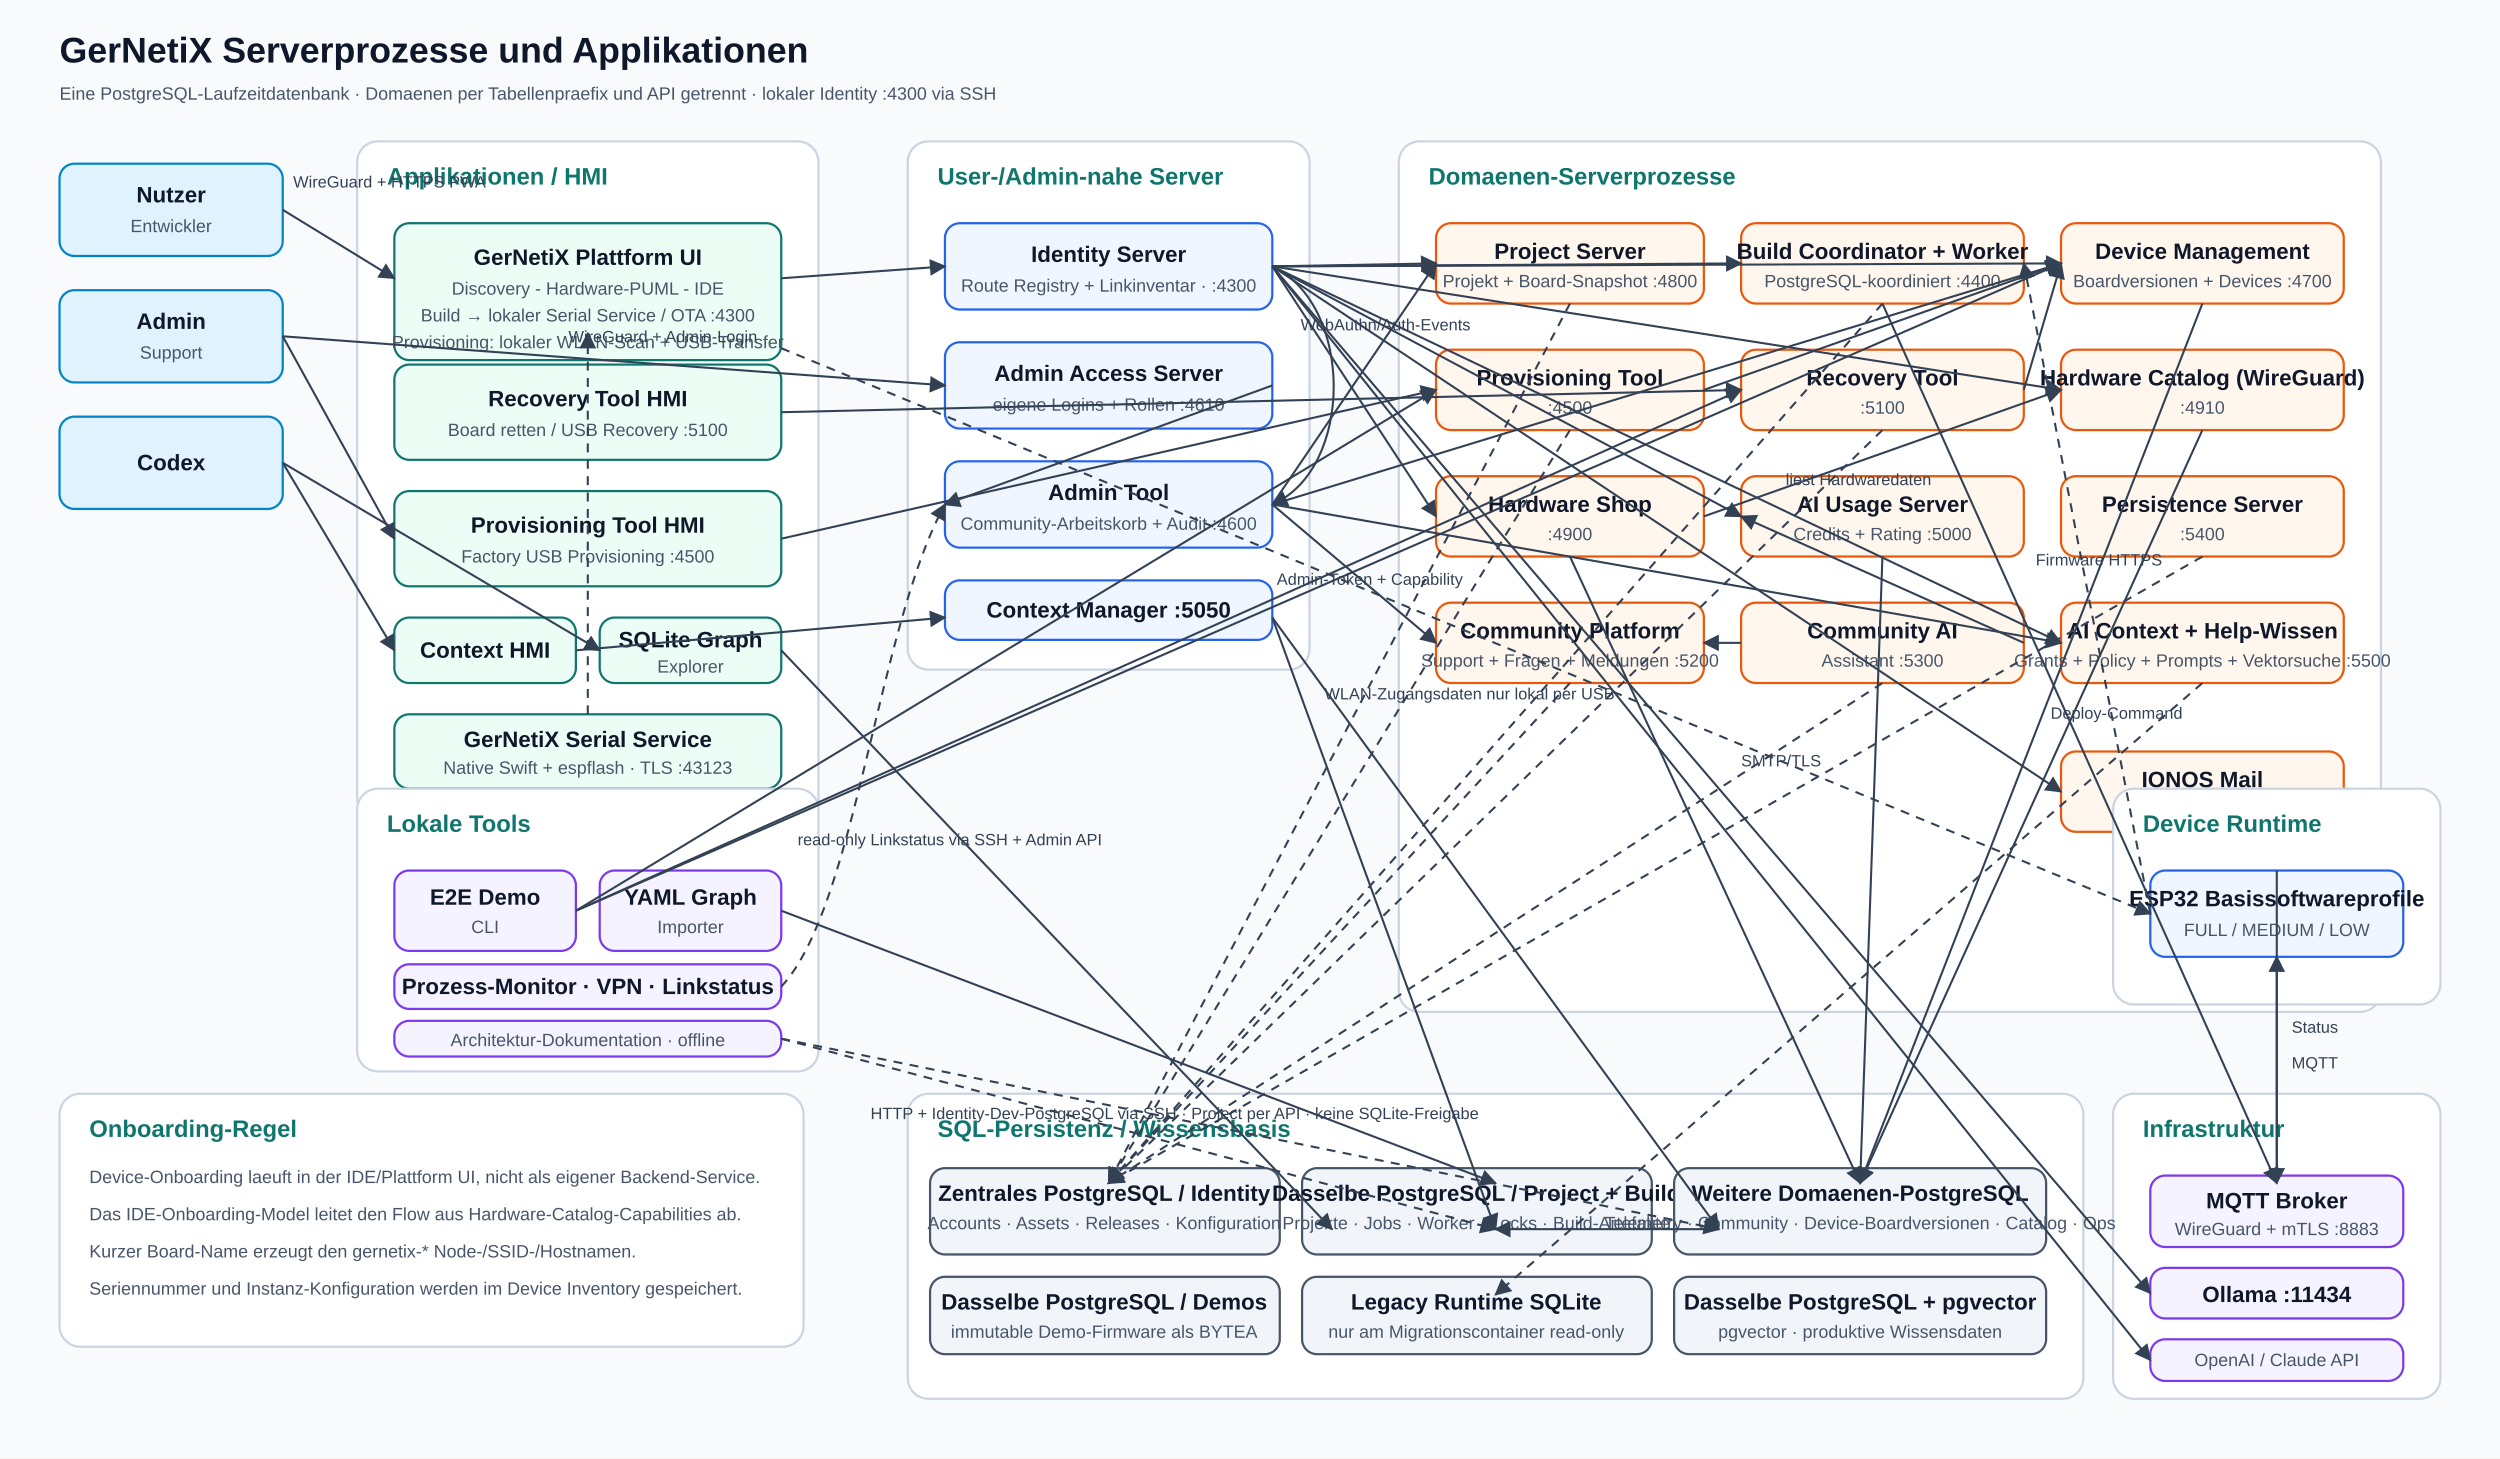
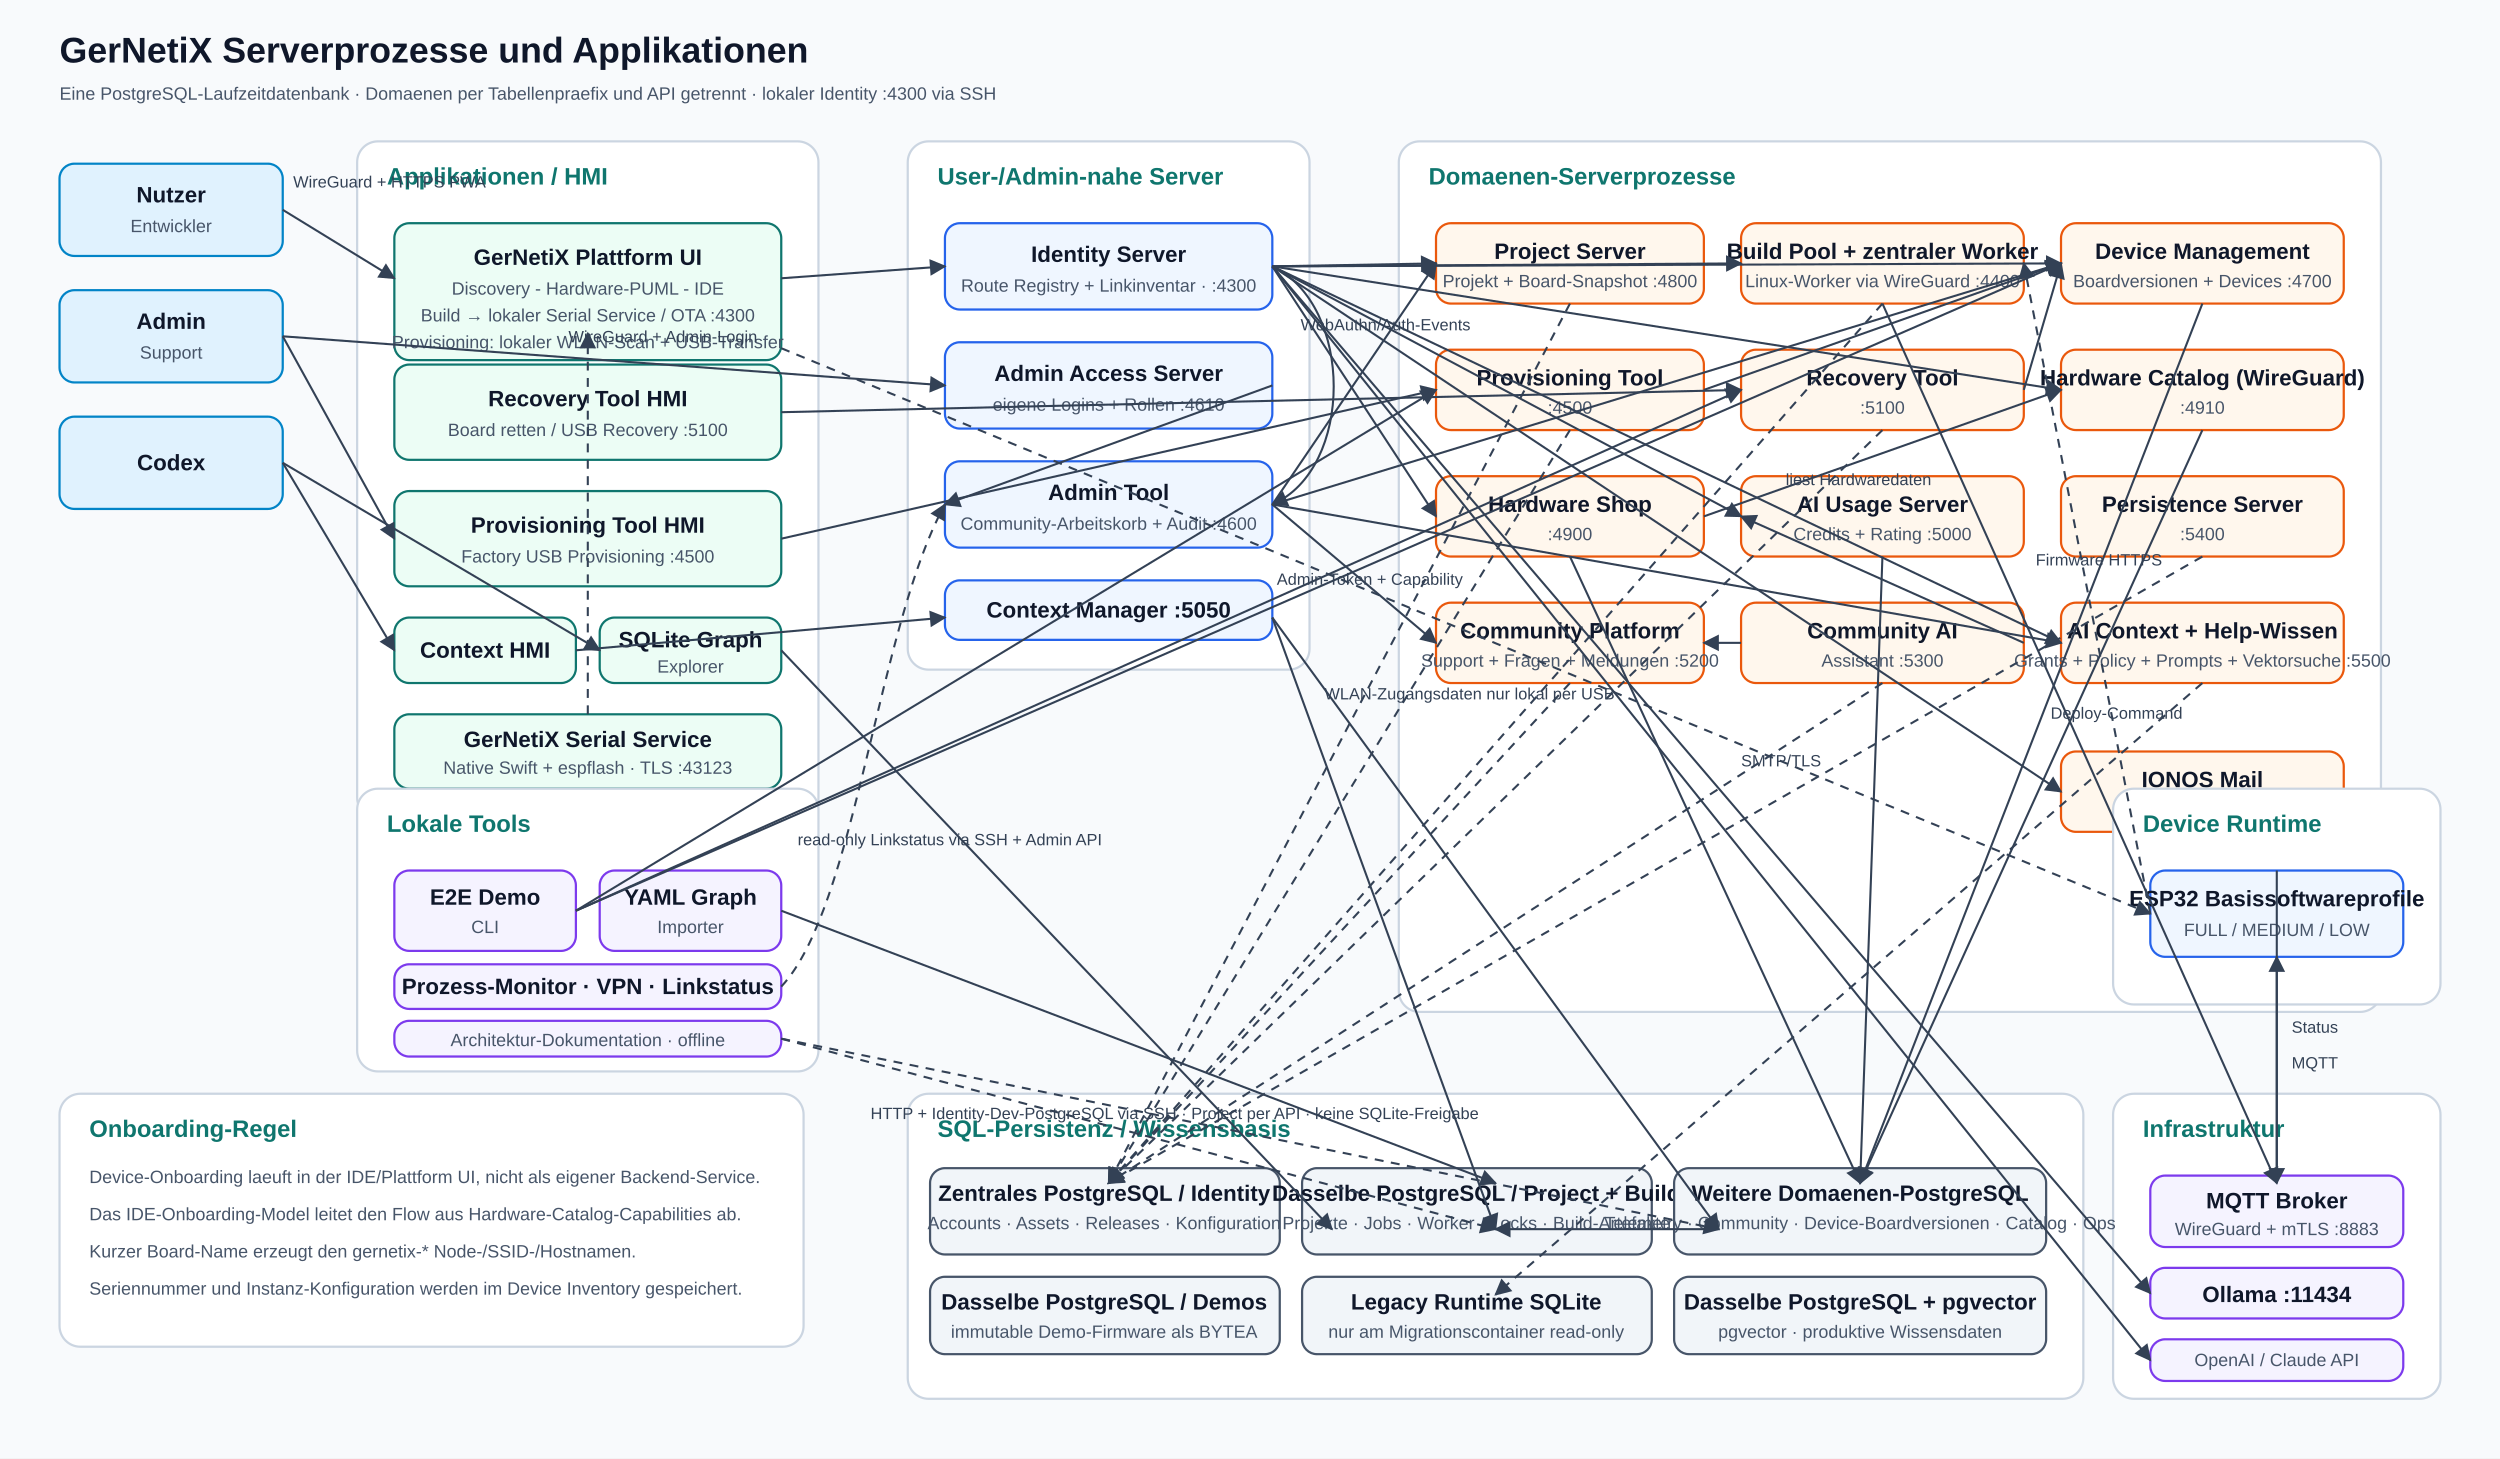
<svg xmlns="http://www.w3.org/2000/svg" width="1680" height="980" viewBox="0 0 1680 980" role="img" aria-labelledby="title desc">
  <defs>
    <marker id="arrow" viewBox="0 0 10 10" refX="9" refY="5" markerWidth="8" markerHeight="8" orient="auto-start-reverse">
      <path d="M 0 0 L 10 5 L 0 10 z" fill="#334155" />
    </marker>
    <style>
      .bg { fill: #f8fafc; }
      .cluster { fill: #ffffff; stroke: #cbd5e1; stroke-width: 1.5; rx: 14; }
      .clusterTitle { fill: #0f766e; font: 700 16px Segoe UI, Arial, sans-serif; }
      .node { fill: #ffffff; stroke: #94a3b8; stroke-width: 1.5; rx: 10; }
      .app { fill: #ecfdf5; stroke: #0f766e; }
      .edge { fill: #eff6ff; stroke: #2563eb; }
      .domain { fill: #fff7ed; stroke: #ea580c; }
      .tool { fill: #f5f3ff; stroke: #7c3aed; }
      .store { fill: #f1f5f9; stroke: #475569; }
      .actor { fill: #e0f2fe; stroke: #0284c7; }
      .titleText { fill: #0f172a; font: 700 15px Segoe UI, Arial, sans-serif; }
      .smallText { fill: #475569; font: 12px Segoe UI, Arial, sans-serif; }
      .label { fill: #334155; font: 11px Segoe UI, Arial, sans-serif; }
      .line { fill: none; stroke: #334155; stroke-width: 1.4; marker-end: url(#arrow); }
      .dashed { stroke-dasharray: 6 5; }
    </style>
  </defs>
  <rect class="bg" width="1680" height="980" />
  <text x="40" y="42" class="titleText" style="font-size:24px">GerNetiX Serverprozesse und Applikationen</text>
  <text x="40" y="67" class="smallText">Eine PostgreSQL-Laufzeitdatenbank · Domaenen per Tabellenpraefix und API getrennt · lokaler Identity :4300 via SSH</text>
  <g id="actors">
    <rect class="node actor" x="40" y="110" width="150" height="62" rx="10" />
    <text class="titleText" x="115" y="136" text-anchor="middle">Nutzer</text>
    <text class="smallText" x="115" y="156" text-anchor="middle">Entwickler</text>
    <rect class="node actor" x="40" y="195" width="150" height="62" rx="10" />
    <text class="titleText" x="115" y="221" text-anchor="middle">Admin</text>
    <text class="smallText" x="115" y="241" text-anchor="middle">Support</text>
    <rect class="node actor" x="40" y="280" width="150" height="62" rx="10" />
    <text class="titleText" x="115" y="316" text-anchor="middle">Codex</text>
  </g>
  <g id="applications">
    <rect class="cluster" x="240" y="95" width="310" height="455" rx="14" />
    <text class="clusterTitle" x="260" y="124">Applikationen / HMI</text>
    <rect class="node app" x="265" y="150" width="260" height="92" rx="10" />
    <text class="titleText" x="395" y="178" text-anchor="middle">GerNetiX Plattform UI</text>
    <text class="smallText" x="395" y="198" text-anchor="middle">Discovery - Hardware-PUML - IDE</text>
    <text class="smallText" x="395" y="216" text-anchor="middle">Build → lokaler Serial Service / OTA :4300</text>
    <text class="smallText" x="395" y="234" text-anchor="middle">Provisioning: lokaler WLAN-Scan + USB-Transfer</text>
    <rect class="node app" x="265" y="245" width="260" height="64" rx="10" />
    <text class="titleText" x="395" y="273" text-anchor="middle">Recovery Tool HMI</text>
    <text class="smallText" x="395" y="293" text-anchor="middle">Board retten / USB Recovery :5100</text>
    <rect class="node app" x="265" y="330" width="260" height="64" rx="10" />
    <text class="titleText" x="395" y="358" text-anchor="middle">Provisioning Tool HMI</text>
    <text class="smallText" x="395" y="378" text-anchor="middle">Factory USB Provisioning :4500</text>
    <rect class="node app" x="265" y="415" width="122" height="44" rx="10" />
    <text class="titleText" x="326" y="442" text-anchor="middle">Context HMI</text>
    <rect class="node app" x="403" y="415" width="122" height="44" rx="10" />
    <text class="titleText" x="464" y="435" text-anchor="middle">SQLite Graph</text>
    <text class="smallText" x="464" y="452" text-anchor="middle">Explorer</text>
    <rect class="node app" x="265" y="480" width="260" height="50" rx="10" />
    <text class="titleText" x="395" y="502" text-anchor="middle">GerNetiX Serial Service</text>
    <text class="smallText" x="395" y="520" text-anchor="middle">Native Swift + espflash · TLS :43123</text>
  </g>
  <g id="edgeServices">
    <rect class="cluster" x="610" y="95" width="270" height="355" rx="14" />
    <text class="clusterTitle" x="630" y="124">User-/Admin-nahe Server</text>
    <rect class="node edge" x="635" y="150" width="220" height="58" rx="10" />
    <text class="titleText" x="745" y="176" text-anchor="middle">Identity Server</text>
    <text class="smallText" x="745" y="196" text-anchor="middle">Route Registry + Linkinventar · :4300</text>
    <rect class="node edge" x="635" y="230" width="220" height="58" rx="10" />
    <text class="titleText" x="745" y="256" text-anchor="middle">Admin Access Server</text>
    <text class="smallText" x="745" y="276" text-anchor="middle">eigene Logins + Rollen :4610</text>
    <rect class="node edge" x="635" y="310" width="220" height="58" rx="10" />
    <text class="titleText" x="745" y="336" text-anchor="middle">Admin Tool</text>
    <text class="smallText" x="745" y="356" text-anchor="middle">Community-Arbeitskorb + Audit :4600</text>
    <rect class="node edge" x="635" y="390" width="220" height="40" rx="10" />
    <text class="titleText" x="745" y="415" text-anchor="middle">Context Manager :5050</text>
  </g>
  <g id="domainServices">
    <rect class="cluster" x="940" y="95" width="660" height="585" rx="14" />
    <text class="clusterTitle" x="960" y="124">Domaenen-Serverprozesse</text>
    <rect class="node domain" x="965" y="150" width="180" height="54" rx="10" />
    <text class="titleText" x="1055" y="174" text-anchor="middle">Project Server</text>
    <text class="smallText" x="1055" y="193" text-anchor="middle">Projekt + Board-Snapshot :4800</text>
    <rect class="node domain" x="1170" y="150" width="190" height="54" rx="10" />
-     <text class="titleText" x="1265" y="174" text-anchor="middle">Build Coordinator + Worker</text>
-     <text class="smallText" x="1265" y="193" text-anchor="middle">PostgreSQL-koordiniert :4400</text>
+     <text class="titleText" x="1265" y="174" text-anchor="middle">Build Pool + zentraler Worker</text>
+     <text class="smallText" x="1265" y="193" text-anchor="middle">Linux-Worker via WireGuard :4400</text>
    <rect class="node domain" x="1385" y="150" width="190" height="54" rx="10" />
    <text class="titleText" x="1480" y="174" text-anchor="middle">Device Management</text>
    <text class="smallText" x="1480" y="193" text-anchor="middle">Boardversionen + Devices :4700</text>
    <rect class="node domain" x="965" y="235" width="180" height="54" rx="10" />
    <text class="titleText" x="1055" y="259" text-anchor="middle">Provisioning Tool</text>
    <text class="smallText" x="1055" y="278" text-anchor="middle">:4500</text>
    <rect class="node domain" x="1170" y="235" width="190" height="54" rx="10" />
    <text class="titleText" x="1265" y="259" text-anchor="middle">Recovery Tool</text>
    <text class="smallText" x="1265" y="278" text-anchor="middle">:5100</text>
    <rect class="node domain" x="1385" y="235" width="190" height="54" rx="10" />
    <text class="titleText" x="1480" y="259" text-anchor="middle">Hardware Catalog (WireGuard)</text>
    <text class="smallText" x="1480" y="278" text-anchor="middle">:4910</text>
    <rect class="node domain" x="965" y="320" width="180" height="54" rx="10" />
    <text class="titleText" x="1055" y="344" text-anchor="middle">Hardware Shop</text>
    <text class="smallText" x="1055" y="363" text-anchor="middle">:4900</text>
    <rect class="node domain" x="1170" y="320" width="190" height="54" rx="10" />
    <text class="titleText" x="1265" y="344" text-anchor="middle">AI Usage Server</text>
    <text class="smallText" x="1265" y="363" text-anchor="middle">Credits + Rating :5000</text>
    <rect class="node domain" x="1385" y="320" width="190" height="54" rx="10" />
    <text class="titleText" x="1480" y="344" text-anchor="middle">Persistence Server</text>
    <text class="smallText" x="1480" y="363" text-anchor="middle">:5400</text>
    <rect class="node domain" x="965" y="405" width="180" height="54" rx="10" />
    <text class="titleText" x="1055" y="429" text-anchor="middle">Community Platform</text>
    <text class="smallText" x="1055" y="448" text-anchor="middle">Support + Fragen + Meldungen :5200</text>
    <rect class="node domain" x="1170" y="405" width="190" height="54" rx="10" />
    <text class="titleText" x="1265" y="429" text-anchor="middle">Community AI</text>
    <text class="smallText" x="1265" y="448" text-anchor="middle">Assistant :5300</text>
    <rect class="node domain" x="1385" y="405" width="190" height="54" rx="10" />
    <text class="titleText" x="1480" y="429" text-anchor="middle">AI Context + Help-Wissen</text>
    <text class="smallText" x="1480" y="448" text-anchor="middle">Grants + Policy + Prompts + Vektorsuche :5500</text>
    <rect class="node domain" x="1385" y="505" width="190" height="54" rx="10" />
    <text class="titleText" x="1480" y="529" text-anchor="middle">IONOS Mail</text>
    <text class="smallText" x="1480" y="548" text-anchor="middle">SMTP/TLS</text>
  </g>
  <g id="tools">
    <rect class="cluster" x="240" y="530" width="310" height="190" rx="14" />
    <text class="clusterTitle" x="260" y="559">Lokale Tools</text>
    <rect class="node tool" x="265" y="585" width="122" height="54" rx="10" />
    <text class="titleText" x="326" y="608" text-anchor="middle">E2E Demo</text>
    <text class="smallText" x="326" y="627" text-anchor="middle">CLI</text>
    <rect class="node tool" x="403" y="585" width="122" height="54" rx="10" />
    <text class="titleText" x="464" y="608" text-anchor="middle">YAML Graph</text>
    <text class="smallText" x="464" y="627" text-anchor="middle">Importer</text>
    <rect class="node tool" x="265" y="648" width="260" height="30" rx="10" />
    <text class="titleText" x="395" y="668" text-anchor="middle">Prozess-Monitor · VPN · Linkstatus</text>
    <rect class="node tool" x="265" y="686" width="260" height="24" rx="10" />
    <text class="smallText" x="395" y="703" text-anchor="middle">Architektur-Dokumentation · offline</text>
  </g>
  <g id="deviceRuntime">
    <rect class="cluster" x="1420" y="530" width="220" height="145" rx="14" />
    <text class="clusterTitle" x="1440" y="559">Device Runtime</text>
    <rect class="node edge" x="1445" y="585" width="170" height="58" rx="10" />
    <text class="titleText" x="1530" y="609" text-anchor="middle">ESP32 Basissoftwareprofile</text>
    <text class="smallText" x="1530" y="629" text-anchor="middle">FULL / MEDIUM / LOW</text>
  </g>
  <g id="platformInfrastructure">
    <rect class="cluster" x="1420" y="735" width="220" height="205" rx="14" />
    <text class="clusterTitle" x="1440" y="764">Infrastruktur</text>
    <rect class="node tool" x="1445" y="790" width="170" height="48" rx="10" />
    <text class="titleText" x="1530" y="812" text-anchor="middle">MQTT Broker</text>
    <text class="smallText" x="1530" y="830" text-anchor="middle">WireGuard + mTLS :8883</text>
    <rect class="node tool" x="1445" y="852" width="170" height="34" rx="10" />
    <text class="titleText" x="1530" y="875" text-anchor="middle">Ollama :11434</text>
    <rect class="node tool" x="1445" y="900" width="170" height="28" rx="10" />
    <text class="smallText" x="1530" y="918" text-anchor="middle">OpenAI / Claude API</text>
  </g>
  <g id="storage">
    <rect class="cluster" x="610" y="735" width="790" height="205" rx="14" />
    <text class="clusterTitle" x="630" y="764">SQL-Persistenz / Wissensbasis</text>
    <rect class="node store" x="625" y="785" width="235" height="58" rx="10" />
    <text class="titleText" x="742" y="807" text-anchor="middle">Zentrales PostgreSQL / Identity</text>
    <text class="smallText" x="742" y="826" text-anchor="middle">Accounts · Assets · Releases · Konfiguration</text>
    <rect class="node store" x="875" y="785" width="235" height="58" rx="10" />
    <text class="titleText" x="992" y="807" text-anchor="middle">Dasselbe PostgreSQL / Project + Build</text>
    <text class="smallText" x="992" y="826" text-anchor="middle">Projekte · Jobs · Worker · Locks · Build-Artefakte</text>
    <rect class="node store" x="1125" y="785" width="250" height="58" rx="10" />
    <text class="titleText" x="1250" y="807" text-anchor="middle">Weitere Domaenen-PostgreSQL</text>
    <text class="smallText" x="1250" y="826" text-anchor="middle">Telemetry · Community · Device-Boardversionen · Catalog · Ops</text>
    <rect class="node store" x="625" y="858" width="235" height="52" rx="10" />
    <text class="titleText" x="742" y="880" text-anchor="middle">Dasselbe PostgreSQL / Demos</text>
    <text class="smallText" x="742" y="899" text-anchor="middle">immutable Demo-Firmware als BYTEA</text>
    <rect class="node store" x="875" y="858" width="235" height="52" rx="10" />
    <text class="titleText" x="992" y="880" text-anchor="middle">Legacy Runtime SQLite</text>
    <text class="smallText" x="992" y="899" text-anchor="middle">nur am Migrationscontainer read-only</text>
    <rect class="node store" x="1125" y="858" width="250" height="52" rx="10" />
    <text class="titleText" x="1250" y="880" text-anchor="middle">Dasselbe PostgreSQL + pgvector</text>
    <text class="smallText" x="1250" y="899" text-anchor="middle">pgvector · produktive Wissensdaten</text>
  </g>
  <path class="line" d="M 190 141 L 265 187" />
  <text class="label" x="197" y="126">WireGuard + HTTPS PWA</text>
  <path class="line" d="M 190 226 L 265 362" />
  <path class="line" d="M 190 226 L 635 259" />
  <text class="label" x="382" y="230">WireGuard + Admin-Login</text>
  <path class="line" d="M 190 311 L 265 437" />
  <path class="line" d="M 190 311 L 403 437" />
  <path class="line" d="M 525 187 L 635 179" />
  <path class="line dashed" d="M 525 234 L 1445 614" />
  <text class="label" x="890" y="470">WLAN-Zugangsdaten nur lokal per USB</text>
  <path class="line dashed" d="M 395 480 L 395 224" />
  <path class="line" d="M 525 277 L 1170 262" />
  <path class="line" d="M 525 362 L 965 262" />
  <path class="line" d="M 387 437 L 635 415" />
  <path class="line" d="M 525 437 L 895 826" />
  <path class="line" d="M 855 179 L 965 177" />
  <path class="line" d="M 855 179 L 1170 177" />
  <path class="line" d="M 855 179 L 1385 177" />
  <path class="line" d="M 855 179 L 1385 262" />
  <path class="line" d="M 855 179 L 965 347" />
  <path class="line" d="M 855 179 L 1170 347" />
  <path class="line" d="M 855 179 L 1385 432" />
  <path class="line" d="M 855 179 L 1385 532" />
  <text class="label" x="1170" y="515">SMTP/TLS</text>
  <path class="line" d="M 855 179 C 910 205, 910 315, 855 339" />
  <text class="label" x="874" y="222">WebAuthn/Auth-Events</text>
  <path class="line" d="M 855 179 L 1445 869" />
  <path class="line" d="M 855 179 L 1445 914" />
  <path class="line" d="M 855 259 L 635 339" />
  <path class="line dashed" d="M 525 663 C 575 610, 590 420, 635 339" />
  <text class="label" x="536" y="568">read-only Linkstatus via SSH + Admin API</text>
  <path class="line" d="M 855 339 L 1385 177" />
  <path class="line" d="M 855 339 L 965 177" />
  <path class="line" d="M 855 339 L 965 432" />
  <text class="label" x="858" y="393">Admin-Token + Capability</text>
  <path class="line" d="M 855 339 L 1385 432" />
  <path class="line" d="M 855 415 L 1155 826" />
  <path class="line" d="M 855 415 L 1005 826" />
  <path class="line" d="M 1145 347 L 1385 262" />
  <text class="label" x="1200" y="326">liest Hardwaredaten</text>
  <path class="line" d="M 1145 262 L 1385 177" />
  <path class="line" d="M 1360 262 L 1385 177" />
  <path class="line" d="M 1360 432 L 1170 347" />
  <path class="line" d="M 1170 432 L 1145 432" />
  <path class="line" d="M 1265 204 L 1530 795" />
  <text class="label" x="1378" y="483">Deploy-Command</text>
  <path class="line" d="M 1530 795 L 1530 643" />
  <text class="label" x="1540" y="718">MQTT</text>
  <path class="line" d="M 1530 585 L 1530 795" />
  <text class="label" x="1540" y="694">Status</text>
  <path class="line dashed" d="M 1445 614 L 1360 177" />
  <text class="label" x="1368" y="380">Firmware HTTPS</text>
  <path class="line dashed" d="M 1055 204 L 745 795" />
  <path class="line dashed" d="M 1265 204 L 745 795" />
  <path class="line" d="M 1480 204 L 1250 795" />
  <path class="line dashed" d="M 1055 289 L 745 795" />
  <path class="line dashed" d="M 1265 289 L 745 795" />
  <path class="line" d="M 1480 289 L 1250 795" />
  <path class="line" d="M 1055 374 L 1250 795" />
  <path class="line" d="M 1265 374 L 1250 795" />
  <path class="line dashed" d="M 1480 374 L 745 795" />
  <path class="line dashed" d="M 1055 459 L 745 795" />
  <path class="line dashed" d="M 1265 459 L 745 795" />
  <path class="line dashed" d="M 1480 459 L 1005 870" />
  <path class="line" d="M 387 612 L 965 262" />
  <path class="line" d="M 387 612 L 1170 262" />
  <path class="line" d="M 387 612 L 1385 177" />
  <path class="line" d="M 525 612 L 1005 795" />
  <path class="line dashed" d="M 525 698 L 1005 826" />
  <path class="line dashed" d="M 525 698 L 1155 826" />
  <text class="label" x="585" y="752">HTTP + Identity-Dev-PostgreSQL via SSH · Project per API · keine SQLite-Freigabe</text>
  <path class="line" d="M 1155 826 L 1005 826" />
  <g id="legend">
    <rect class="cluster" x="40" y="735" width="500" height="170" rx="14" />
    <text class="clusterTitle" x="60" y="764">Onboarding-Regel</text>
    <text class="smallText" x="60" y="795">Device-Onboarding laeuft in der IDE/Plattform UI, nicht als eigener Backend-Service.</text>
    <text class="smallText" x="60" y="820">Das IDE-Onboarding-Model leitet den Flow aus Hardware-Catalog-Capabilities ab.</text>
    <text class="smallText" x="60" y="845">Kurzer Board-Name erzeugt den gernetix-* Node-/SSID-/Hostnamen.</text>
    <text class="smallText" x="60" y="870">Seriennummer und Instanz-Konfiguration werden im Device Inventory gespeichert.</text>
  </g>
</svg>
